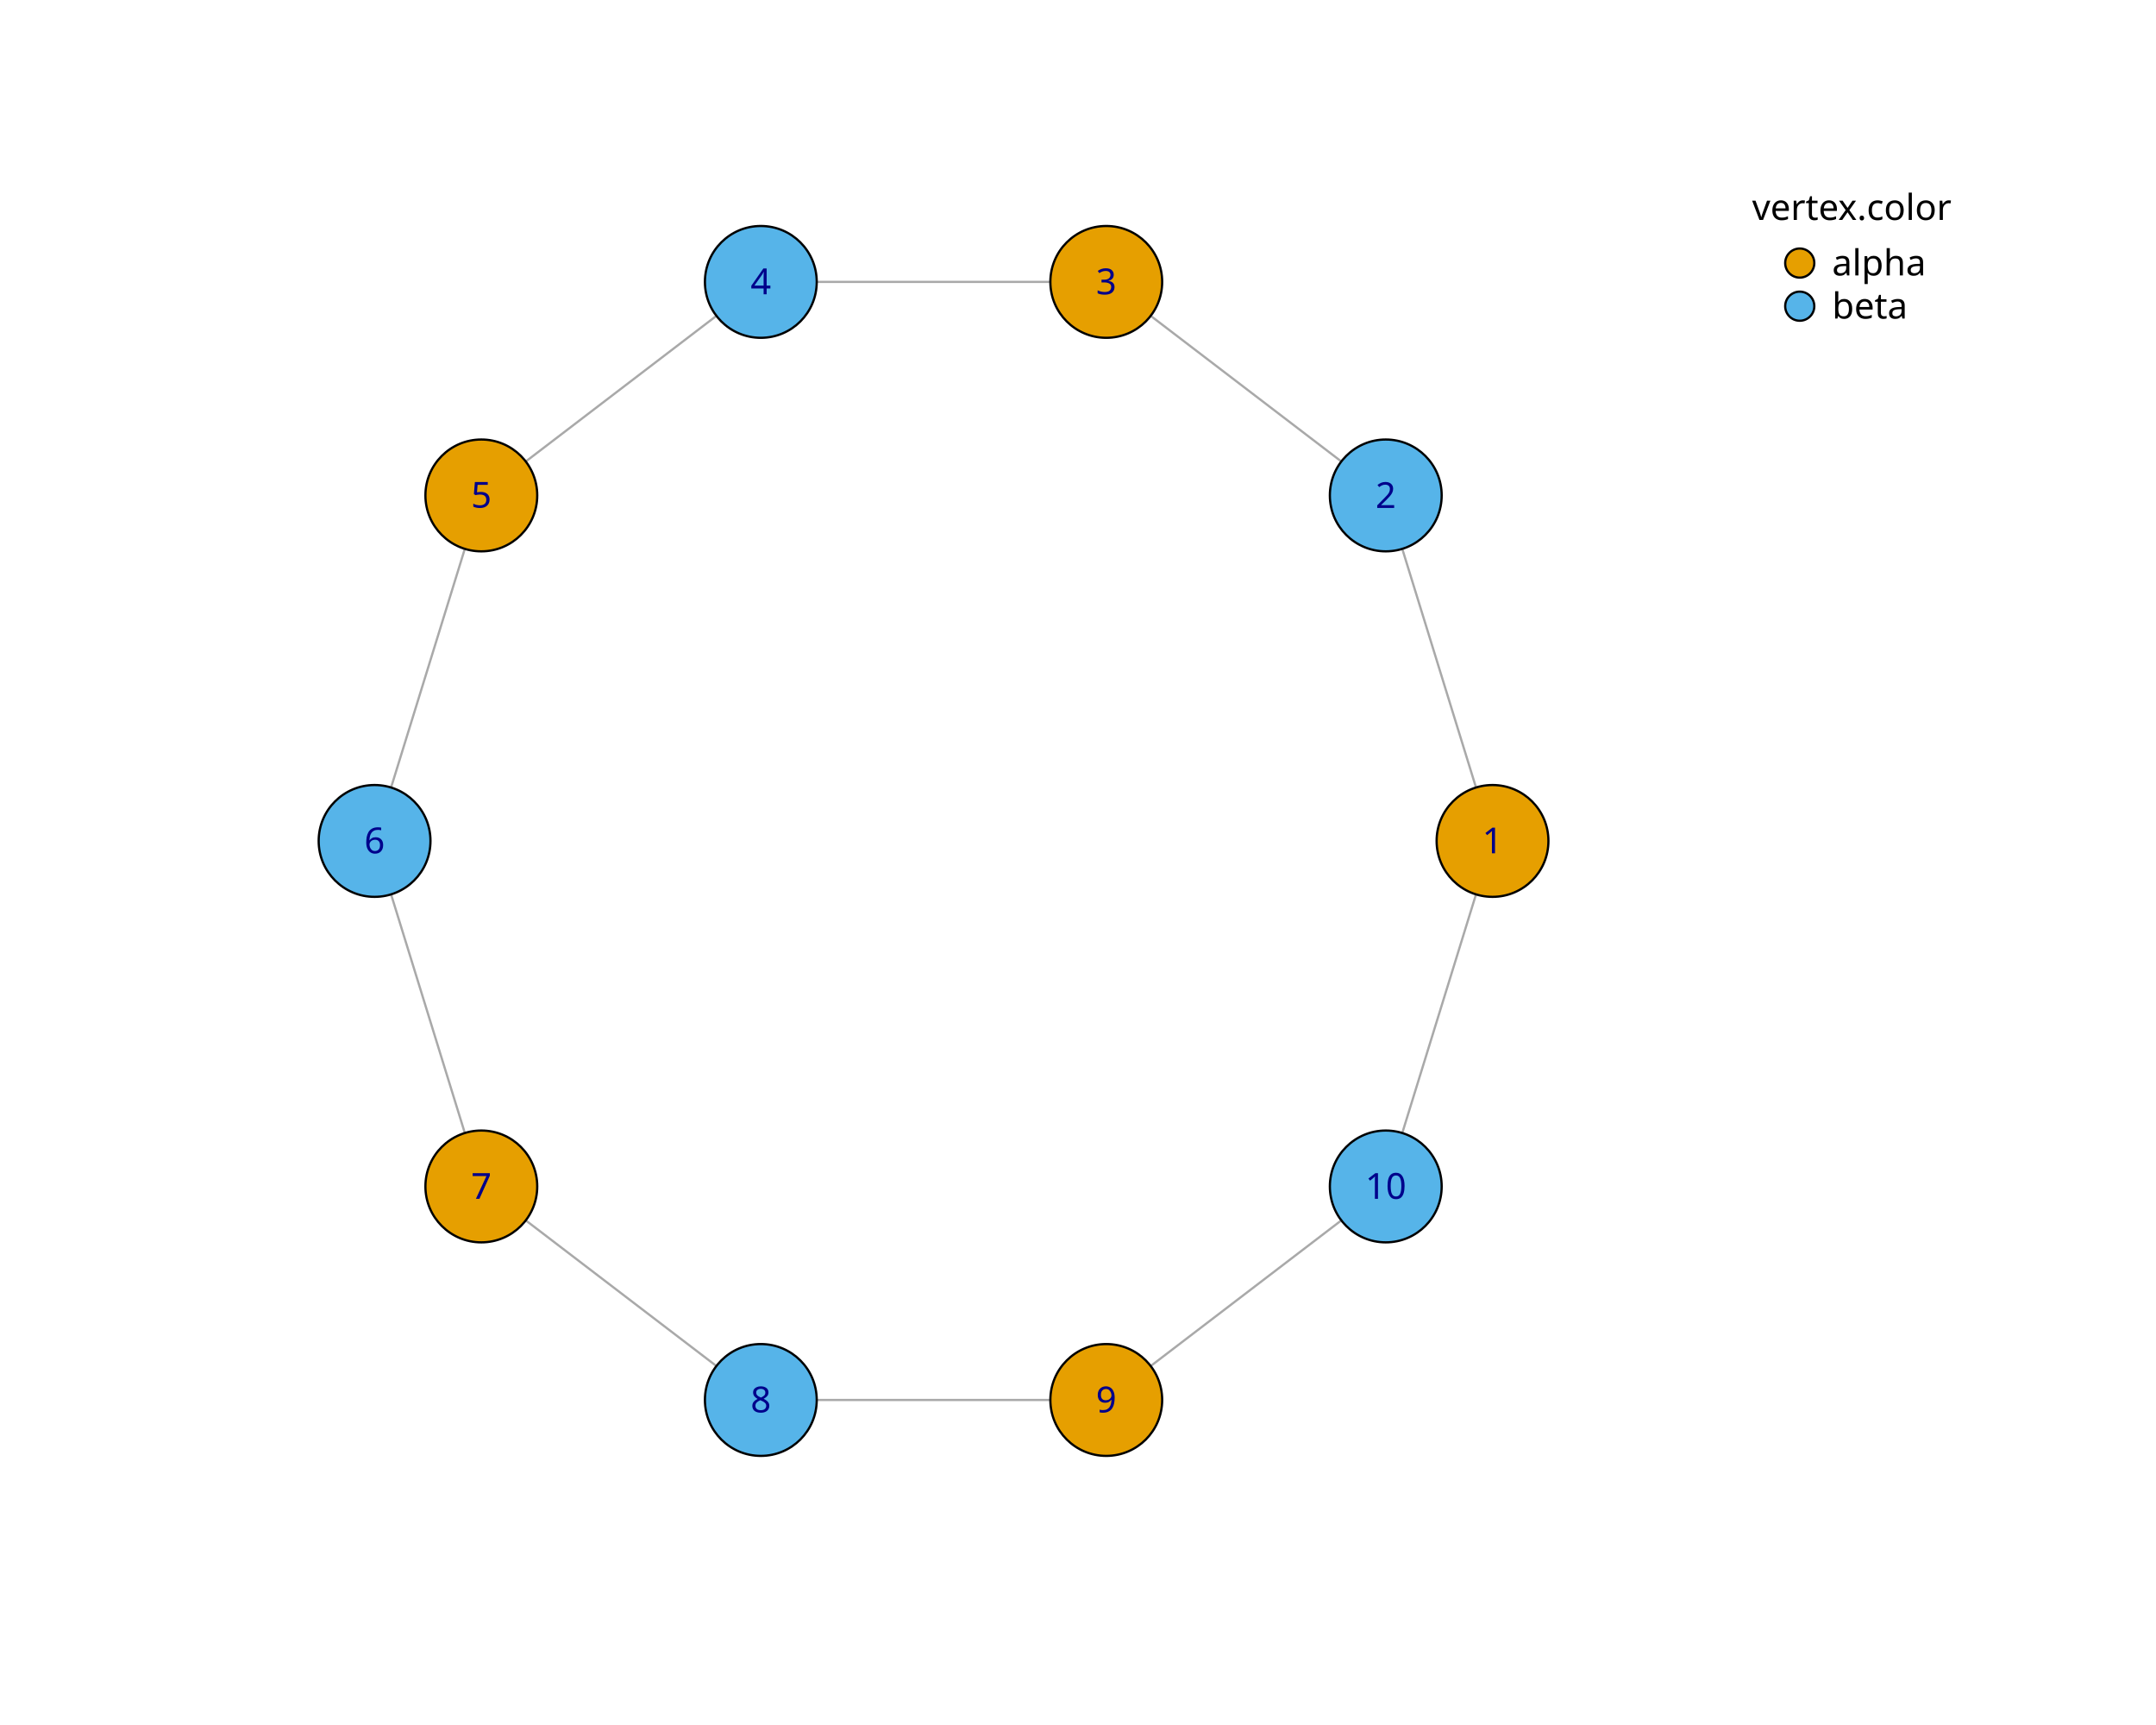
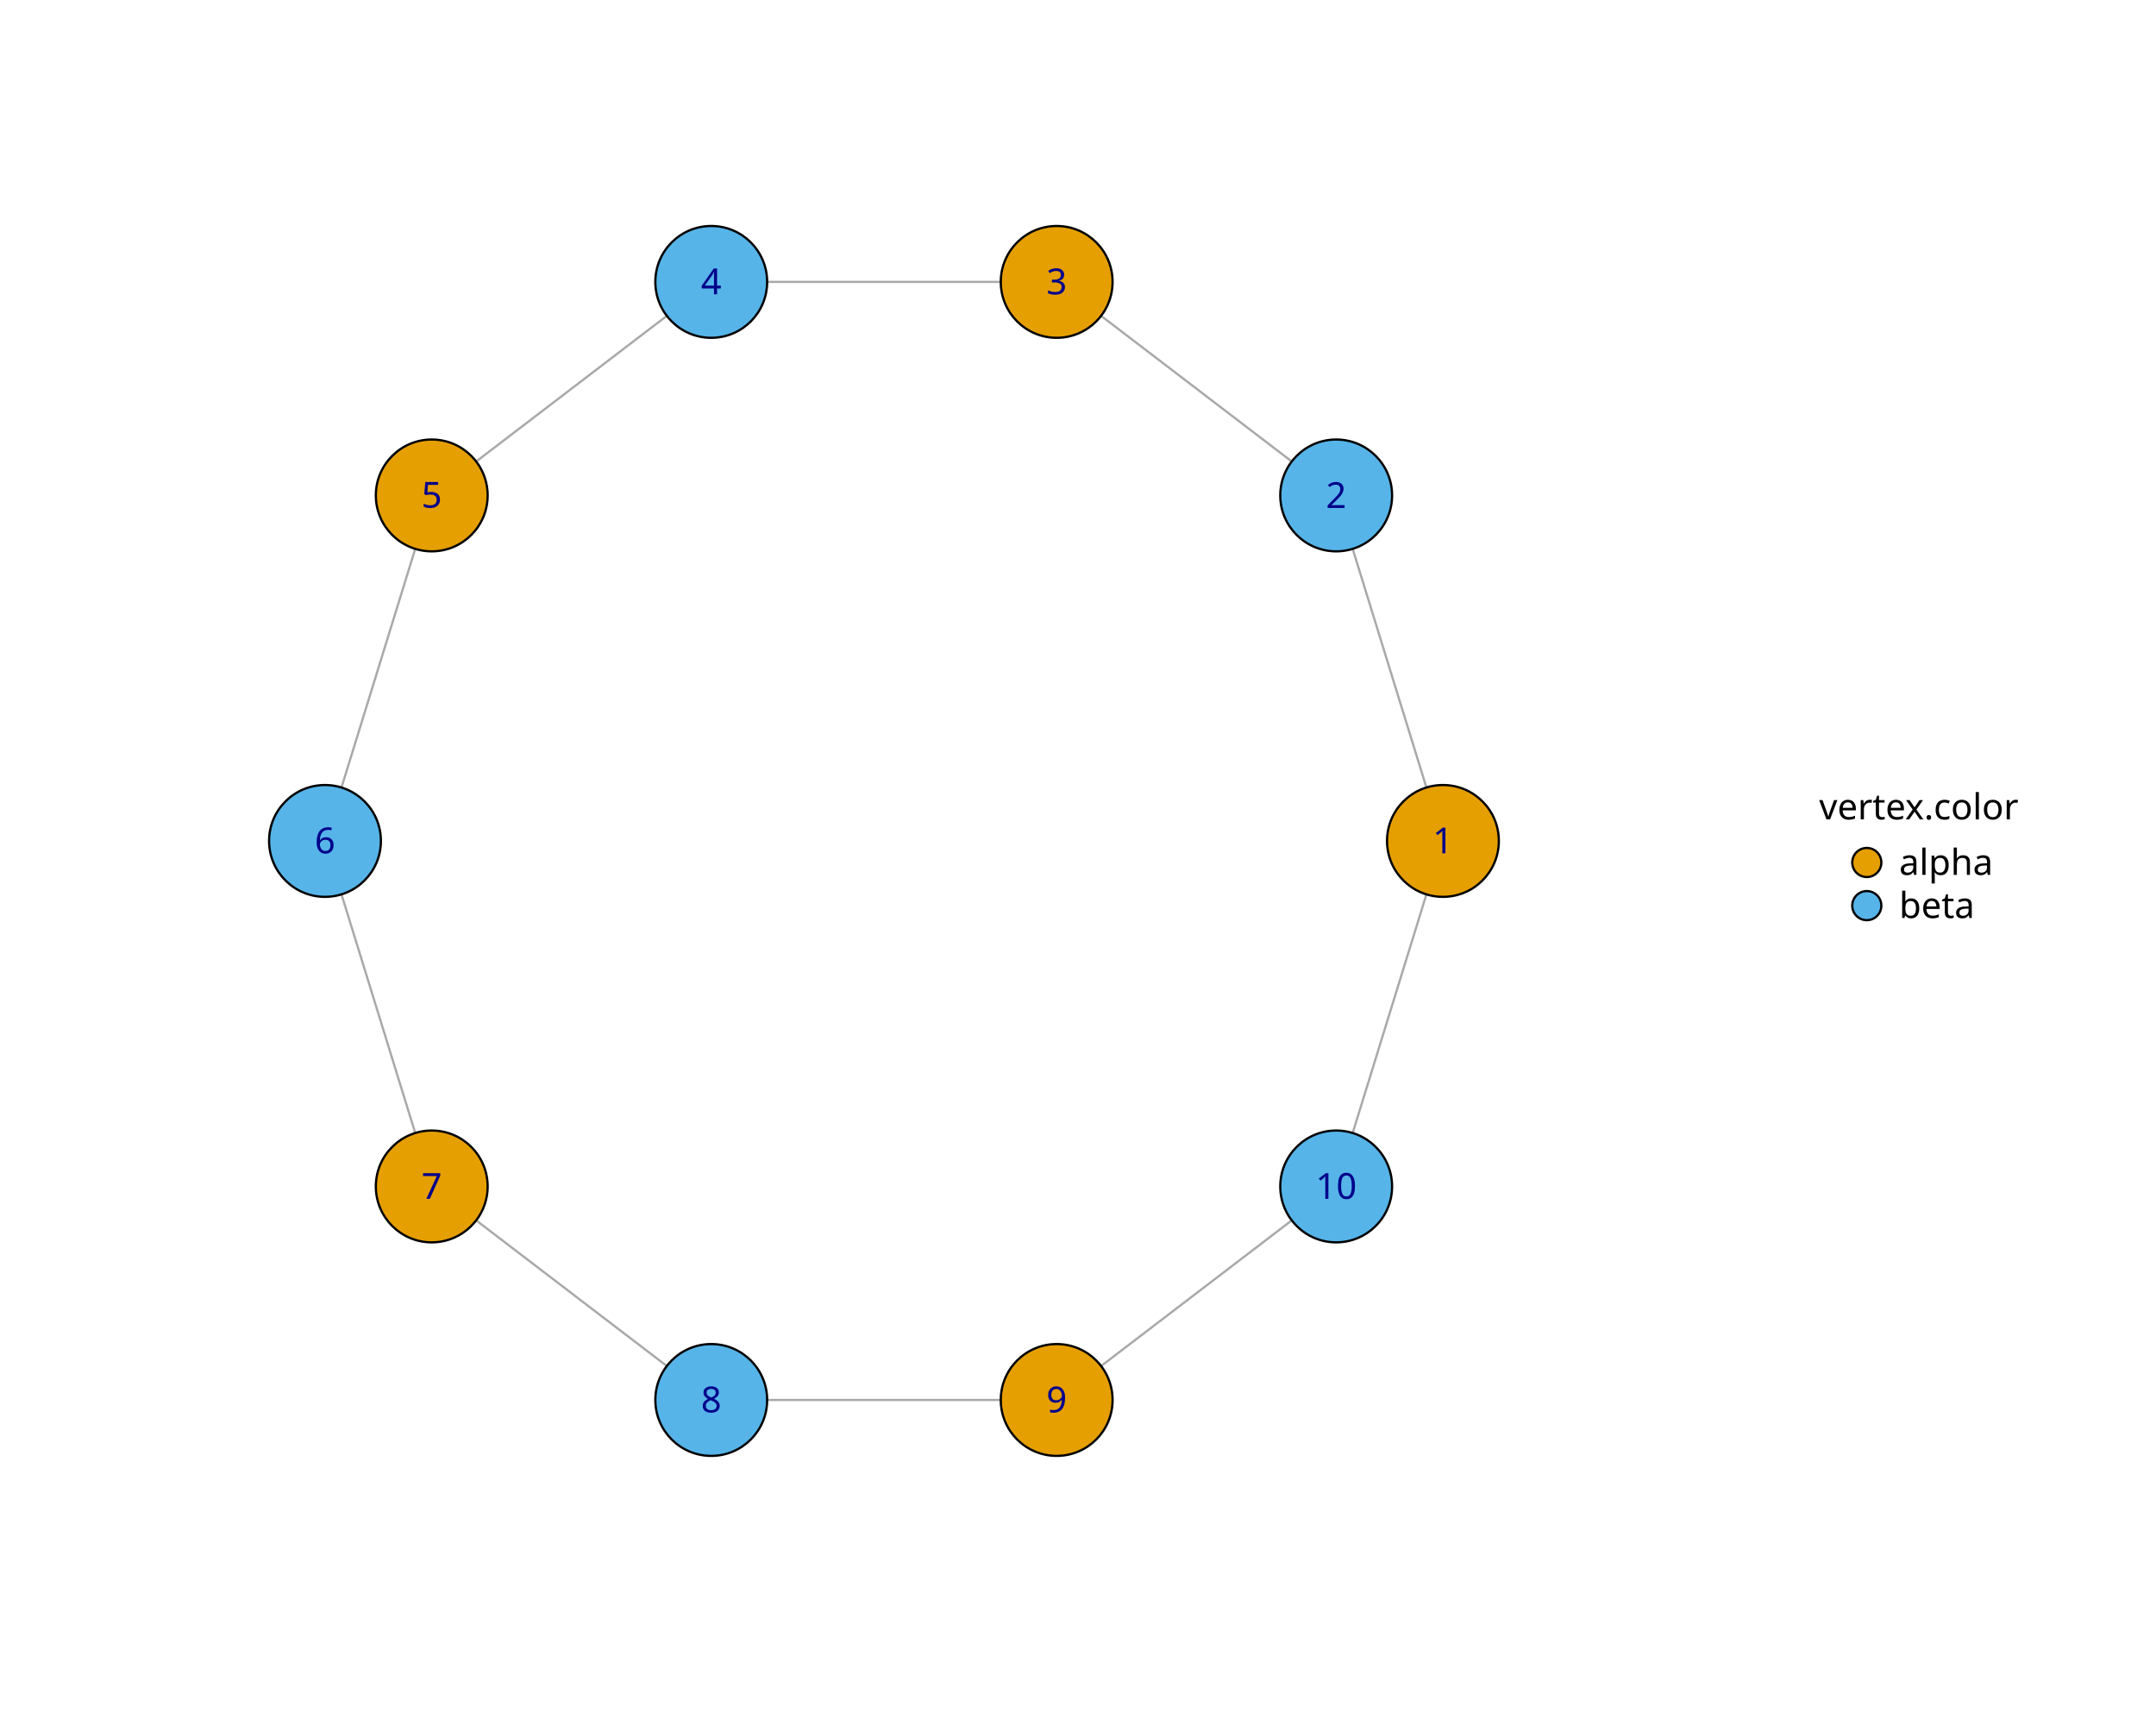
<svg xmlns="http://www.w3.org/2000/svg" class="svglite" data-engine-version="2.0" width="720.00pt" height="576.00pt" viewBox="0 0 720.00 576.00">
  <defs>
    <style type="text/css">
    .svglite line, .svglite polyline, .svglite polygon, .svglite path, .svglite rect, .svglite circle {
      fill: none;
      stroke: #000000;
      stroke-linecap: round;
      stroke-linejoin: round;
      stroke-miterlimit: 10.00;
    }
  </style>
  </defs>
  <rect width="100%" height="100%" style="stroke: none; fill: #FFFFFF;" />
  <defs>
    <clipPath id="cpMC4wMHw3MjAuMDB8MC4wMHw1NzYuMDA=">
      <rect x="0.00" y="0.00" width="720.00" height="576.00" />
    </clipPath>
  </defs>
  <g clip-path="url(#cpMC4wMHw3MjAuMDB8MC4wMHw1NzYuMDA=)">
</g>
  <defs>
-     <clipPath id="cpNTkuMDR8NTY0LjQ4fDU5LjA0fDUwMi41Ng==">
-       <rect x="59.04" y="59.04" width="505.44" height="443.52" />
+     <clipPath id="cpMC4wMHw1NjEuNjB8MC4wMHw1NzYuMDA=">
+       <rect x="0.00" y="0.00" width="561.60" height="576.00" />
    </clipPath>
  </defs>
-   <g clip-path="url(#cpNTkuMDR8NTY0LjQ4fDU5LjA0fDUwMi41Ng==)">
-     <line x1="492.92" y1="262.97" x2="468.29" y2="183.27" style="stroke-width: 0.75; stroke: #A9A9A9;" />
-     <line x1="447.94" y1="154.10" x2="384.28" y2="105.47" style="stroke-width: 0.75; stroke: #A9A9A9;" />
-     <line x1="350.78" y1="94.13" x2="272.74" y2="94.13" style="stroke-width: 0.75; stroke: #A9A9A9;" />
-     <line x1="239.24" y1="105.47" x2="175.58" y2="154.10" style="stroke-width: 0.75; stroke: #A9A9A9;" />
-     <line x1="155.23" y1="183.27" x2="130.60" y2="262.97" style="stroke-width: 0.75; stroke: #A9A9A9;" />
-     <line x1="130.60" y1="298.63" x2="155.23" y2="378.33" style="stroke-width: 0.75; stroke: #A9A9A9;" />
-     <line x1="175.58" y1="407.50" x2="239.24" y2="456.13" style="stroke-width: 0.75; stroke: #A9A9A9;" />
-     <line x1="272.74" y1="467.47" x2="350.78" y2="467.47" style="stroke-width: 0.75; stroke: #A9A9A9;" />
-     <line x1="384.28" y1="456.13" x2="447.94" y2="407.50" style="stroke-width: 0.75; stroke: #A9A9A9;" />
-     <line x1="492.92" y1="298.63" x2="468.29" y2="378.33" style="stroke-width: 0.75; stroke: #A9A9A9;" />
-     <circle cx="498.43" cy="280.80" r="18.67" style="stroke-width: 0.75; fill: #E69F00;" />
-     <circle cx="462.78" cy="165.43" r="18.67" style="stroke-width: 0.75; fill: #56B4E9;" />
-     <circle cx="369.44" cy="94.13" r="18.67" style="stroke-width: 0.75; fill: #E69F00;" />
-     <circle cx="254.08" cy="94.13" r="18.67" style="stroke-width: 0.75; fill: #56B4E9;" />
-     <circle cx="160.74" cy="165.43" r="18.67" style="stroke-width: 0.75; fill: #E69F00;" />
-     <circle cx="125.09" cy="280.80" r="18.67" style="stroke-width: 0.75; fill: #56B4E9;" />
-     <circle cx="160.74" cy="396.17" r="18.67" style="stroke-width: 0.75; fill: #E69F00;" />
-     <circle cx="254.08" cy="467.47" r="18.67" style="stroke-width: 0.75; fill: #56B4E9;" />
-     <circle cx="369.44" cy="467.47" r="18.67" style="stroke-width: 0.75; fill: #E69F00;" />
-     <circle cx="462.78" cy="396.17" r="18.67" style="stroke-width: 0.75; fill: #56B4E9;" />
+   <g clip-path="url(#cpMC4wMHw1NjEuNjB8MC4wMHw1NzYuMDA=)">
+ </g>
+   <defs>
+     <clipPath id="cpNTkuMDR8NTMxLjM2fDU5LjA0fDUwMi41Ng==">
+       <rect x="59.04" y="59.04" width="472.32" height="443.52" />
+     </clipPath>
+   </defs>
+   <g clip-path="url(#cpNTkuMDR8NTMxLjM2fDU5LjA0fDUwMi41Ng==)">
+     <line x1="476.36" y1="262.97" x2="451.73" y2="183.27" style="stroke-width: 0.75; stroke: #A9A9A9;" />
+     <line x1="431.38" y1="154.10" x2="367.72" y2="105.47" style="stroke-width: 0.75; stroke: #A9A9A9;" />
+     <line x1="334.22" y1="94.13" x2="256.18" y2="94.13" style="stroke-width: 0.75; stroke: #A9A9A9;" />
+     <line x1="222.68" y1="105.47" x2="159.02" y2="154.10" style="stroke-width: 0.75; stroke: #A9A9A9;" />
+     <line x1="138.67" y1="183.27" x2="114.04" y2="262.97" style="stroke-width: 0.75; stroke: #A9A9A9;" />
+     <line x1="114.04" y1="298.63" x2="138.67" y2="378.33" style="stroke-width: 0.75; stroke: #A9A9A9;" />
+     <line x1="159.02" y1="407.50" x2="222.68" y2="456.13" style="stroke-width: 0.75; stroke: #A9A9A9;" />
+     <line x1="256.18" y1="467.47" x2="334.22" y2="467.47" style="stroke-width: 0.75; stroke: #A9A9A9;" />
+     <line x1="367.72" y1="456.13" x2="431.38" y2="407.50" style="stroke-width: 0.75; stroke: #A9A9A9;" />
+     <line x1="476.36" y1="298.63" x2="451.73" y2="378.33" style="stroke-width: 0.75; stroke: #A9A9A9;" />
+     <circle cx="481.87" cy="280.80" r="18.67" style="stroke-width: 0.75; fill: #E69F00;" />
+     <circle cx="446.22" cy="165.43" r="18.67" style="stroke-width: 0.75; fill: #56B4E9;" />
+     <circle cx="352.88" cy="94.13" r="18.67" style="stroke-width: 0.75; fill: #E69F00;" />
+     <circle cx="237.52" cy="94.13" r="18.67" style="stroke-width: 0.75; fill: #56B4E9;" />
+     <circle cx="144.18" cy="165.43" r="18.67" style="stroke-width: 0.75; fill: #E69F00;" />
+     <circle cx="108.53" cy="280.80" r="18.67" style="stroke-width: 0.75; fill: #56B4E9;" />
+     <circle cx="144.18" cy="396.17" r="18.67" style="stroke-width: 0.75; fill: #E69F00;" />
+     <circle cx="237.52" cy="467.47" r="18.67" style="stroke-width: 0.75; fill: #56B4E9;" />
+     <circle cx="352.88" cy="467.47" r="18.67" style="stroke-width: 0.75; fill: #E69F00;" />
+     <circle cx="446.22" cy="396.17" r="18.67" style="stroke-width: 0.75; fill: #56B4E9;" />
+   </g>
+   <g clip-path="url(#cpMC4wMHw1NjEuNjB8MC4wMHw1NzYuMDA=)">
+     <text x="481.87" y="284.93" text-anchor="middle" style="font-size: 12.00px; fill: #00008B; font-family: sans;" textLength="6.67px" lengthAdjust="spacingAndGlyphs">1</text>
+     <text x="446.22" y="169.62" text-anchor="middle" style="font-size: 12.00px; fill: #00008B; font-family: sans;" textLength="6.67px" lengthAdjust="spacingAndGlyphs">2</text>
+     <text x="352.88" y="98.27" text-anchor="middle" style="font-size: 12.00px; fill: #00008B; font-family: sans;" textLength="6.67px" lengthAdjust="spacingAndGlyphs">3</text>
+     <text x="237.52" y="98.26" text-anchor="middle" style="font-size: 12.00px; fill: #00008B; font-family: sans;" textLength="6.67px" lengthAdjust="spacingAndGlyphs">4</text>
+     <text x="144.18" y="169.51" text-anchor="middle" style="font-size: 12.00px; fill: #00008B; font-family: sans;" textLength="6.67px" lengthAdjust="spacingAndGlyphs">5</text>
+     <text x="108.53" y="284.93" text-anchor="middle" style="font-size: 12.00px; fill: #00008B; font-family: sans;" textLength="6.67px" lengthAdjust="spacingAndGlyphs">6</text>
+     <text x="144.18" y="400.30" text-anchor="middle" style="font-size: 12.00px; fill: #00008B; font-family: sans;" textLength="6.67px" lengthAdjust="spacingAndGlyphs">7</text>
+     <text x="237.52" y="471.60" text-anchor="middle" style="font-size: 12.00px; fill: #00008B; font-family: sans;" textLength="6.67px" lengthAdjust="spacingAndGlyphs">8</text>
+     <text x="352.88" y="471.60" text-anchor="middle" style="font-size: 12.00px; fill: #00008B; font-family: sans;" textLength="6.67px" lengthAdjust="spacingAndGlyphs">9</text>
+     <text x="446.22" y="400.30" text-anchor="middle" style="font-size: 12.00px; fill: #00008B; font-family: sans;" textLength="13.35px" lengthAdjust="spacingAndGlyphs">10</text>
  </g>
  <g clip-path="url(#cpMC4wMHw3MjAuMDB8MC4wMHw1NzYuMDA=)">
-     <text x="498.43" y="284.93" text-anchor="middle" style="font-size: 12.00px; fill: #00008B; font-family: sans;" textLength="6.67px" lengthAdjust="spacingAndGlyphs">1</text>
-     <text x="462.78" y="169.62" text-anchor="middle" style="font-size: 12.00px; fill: #00008B; font-family: sans;" textLength="6.67px" lengthAdjust="spacingAndGlyphs">2</text>
-     <text x="369.44" y="98.27" text-anchor="middle" style="font-size: 12.00px; fill: #00008B; font-family: sans;" textLength="6.67px" lengthAdjust="spacingAndGlyphs">3</text>
-     <text x="254.08" y="98.26" text-anchor="middle" style="font-size: 12.00px; fill: #00008B; font-family: sans;" textLength="6.67px" lengthAdjust="spacingAndGlyphs">4</text>
-     <text x="160.74" y="169.51" text-anchor="middle" style="font-size: 12.00px; fill: #00008B; font-family: sans;" textLength="6.67px" lengthAdjust="spacingAndGlyphs">5</text>
-     <text x="125.09" y="284.93" text-anchor="middle" style="font-size: 12.00px; fill: #00008B; font-family: sans;" textLength="6.67px" lengthAdjust="spacingAndGlyphs">6</text>
-     <text x="160.74" y="400.30" text-anchor="middle" style="font-size: 12.00px; fill: #00008B; font-family: sans;" textLength="6.67px" lengthAdjust="spacingAndGlyphs">7</text>
-     <text x="254.08" y="471.60" text-anchor="middle" style="font-size: 12.00px; fill: #00008B; font-family: sans;" textLength="6.67px" lengthAdjust="spacingAndGlyphs">8</text>
-     <text x="369.44" y="471.60" text-anchor="middle" style="font-size: 12.00px; fill: #00008B; font-family: sans;" textLength="6.67px" lengthAdjust="spacingAndGlyphs">9</text>
-     <text x="462.78" y="400.30" text-anchor="middle" style="font-size: 12.00px; fill: #00008B; font-family: sans;" textLength="13.35px" lengthAdjust="spacingAndGlyphs">10</text>
-     <circle cx="601.03" cy="87.84" r="4.86" style="stroke-width: 0.75; fill: #E69F00;" />
-     <circle cx="601.03" cy="102.24" r="4.86" style="stroke-width: 0.75; fill: #56B4E9;" />
-     <text x="618.42" y="73.44" text-anchor="middle" style="font-size: 12.00px; font-family: sans;" textLength="62.04px" lengthAdjust="spacingAndGlyphs">vertex.color</text>
-     <text x="611.83" y="91.97" style="font-size: 12.00px; font-family: sans;" textLength="29.36px" lengthAdjust="spacingAndGlyphs">alpha</text>
-     <text x="611.83" y="106.37" style="font-size: 12.00px; font-family: sans;" textLength="23.36px" lengthAdjust="spacingAndGlyphs">beta</text>
+     <circle cx="623.42" cy="288.00" r="4.86" style="stroke-width: 0.75; fill: #E69F00;" />
+     <circle cx="623.42" cy="302.40" r="4.86" style="stroke-width: 0.75; fill: #56B4E9;" />
+     <text x="640.80" y="273.60" text-anchor="middle" style="font-size: 12.00px; font-family: sans;" textLength="62.04px" lengthAdjust="spacingAndGlyphs">vertex.color</text>
+     <text x="634.22" y="292.13" style="font-size: 12.00px; font-family: sans;" textLength="29.36px" lengthAdjust="spacingAndGlyphs">alpha</text>
+     <text x="634.22" y="306.53" style="font-size: 12.00px; font-family: sans;" textLength="23.36px" lengthAdjust="spacingAndGlyphs">beta</text>
  </g>
</svg>
